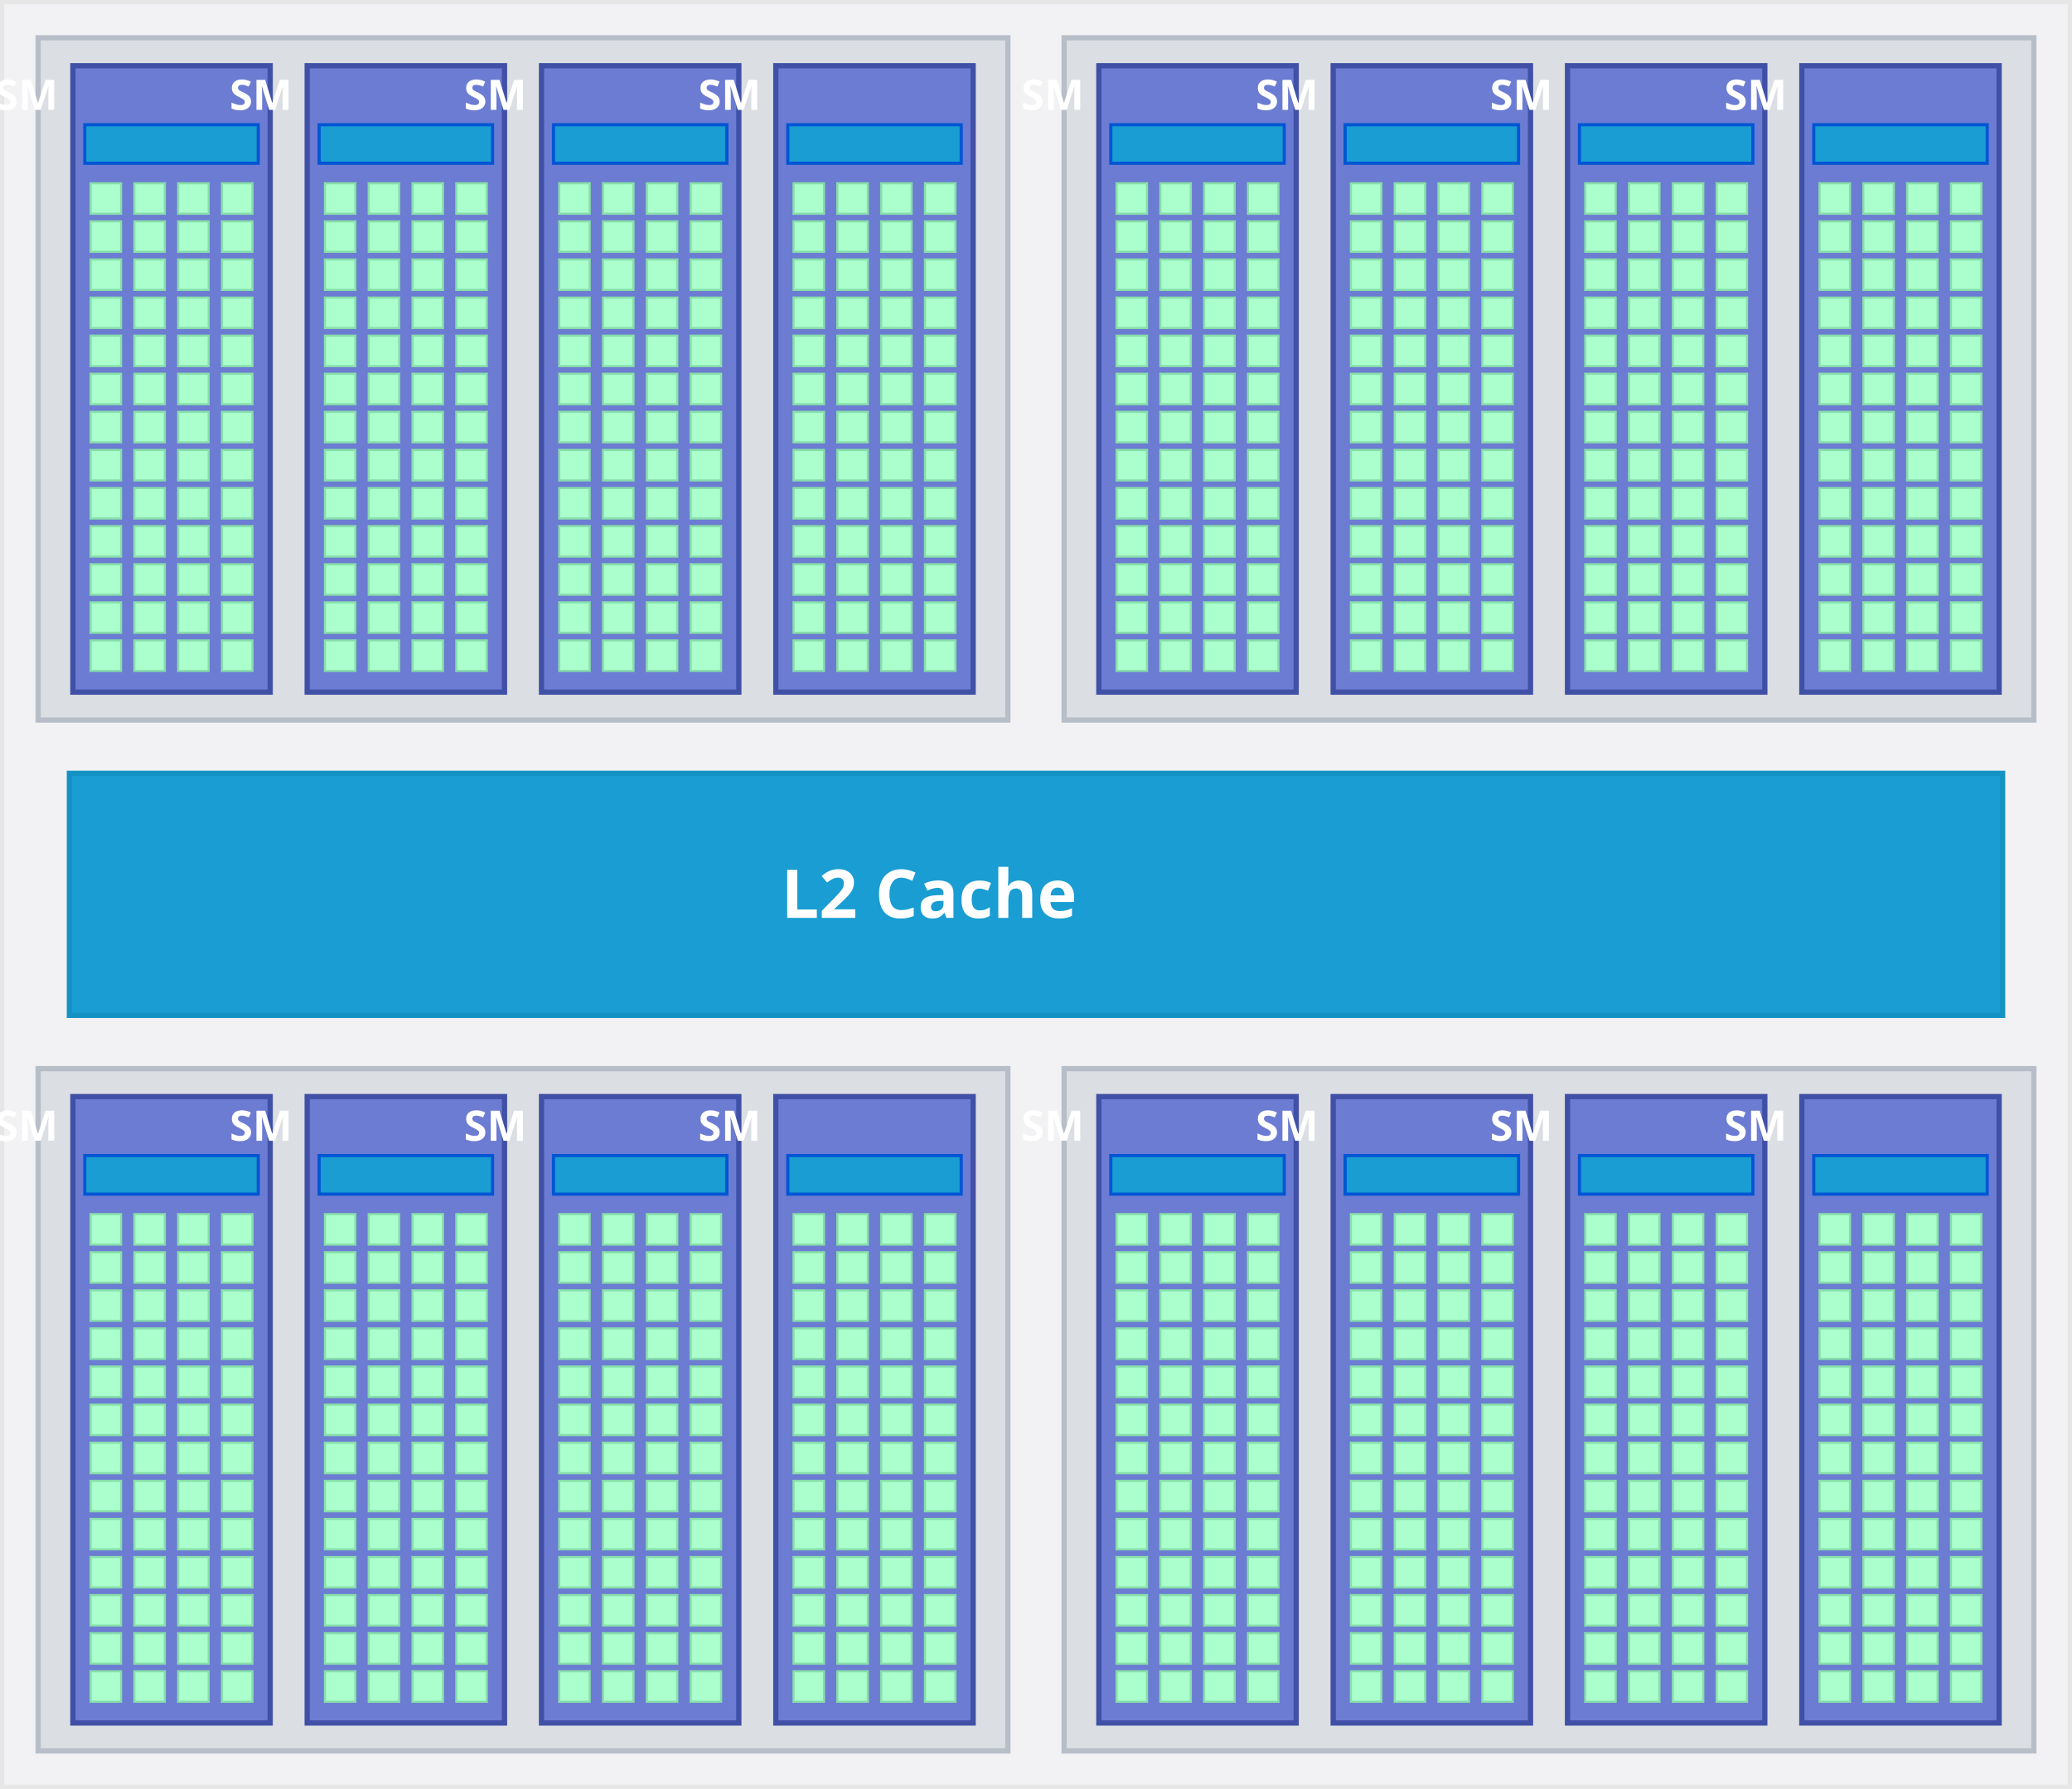
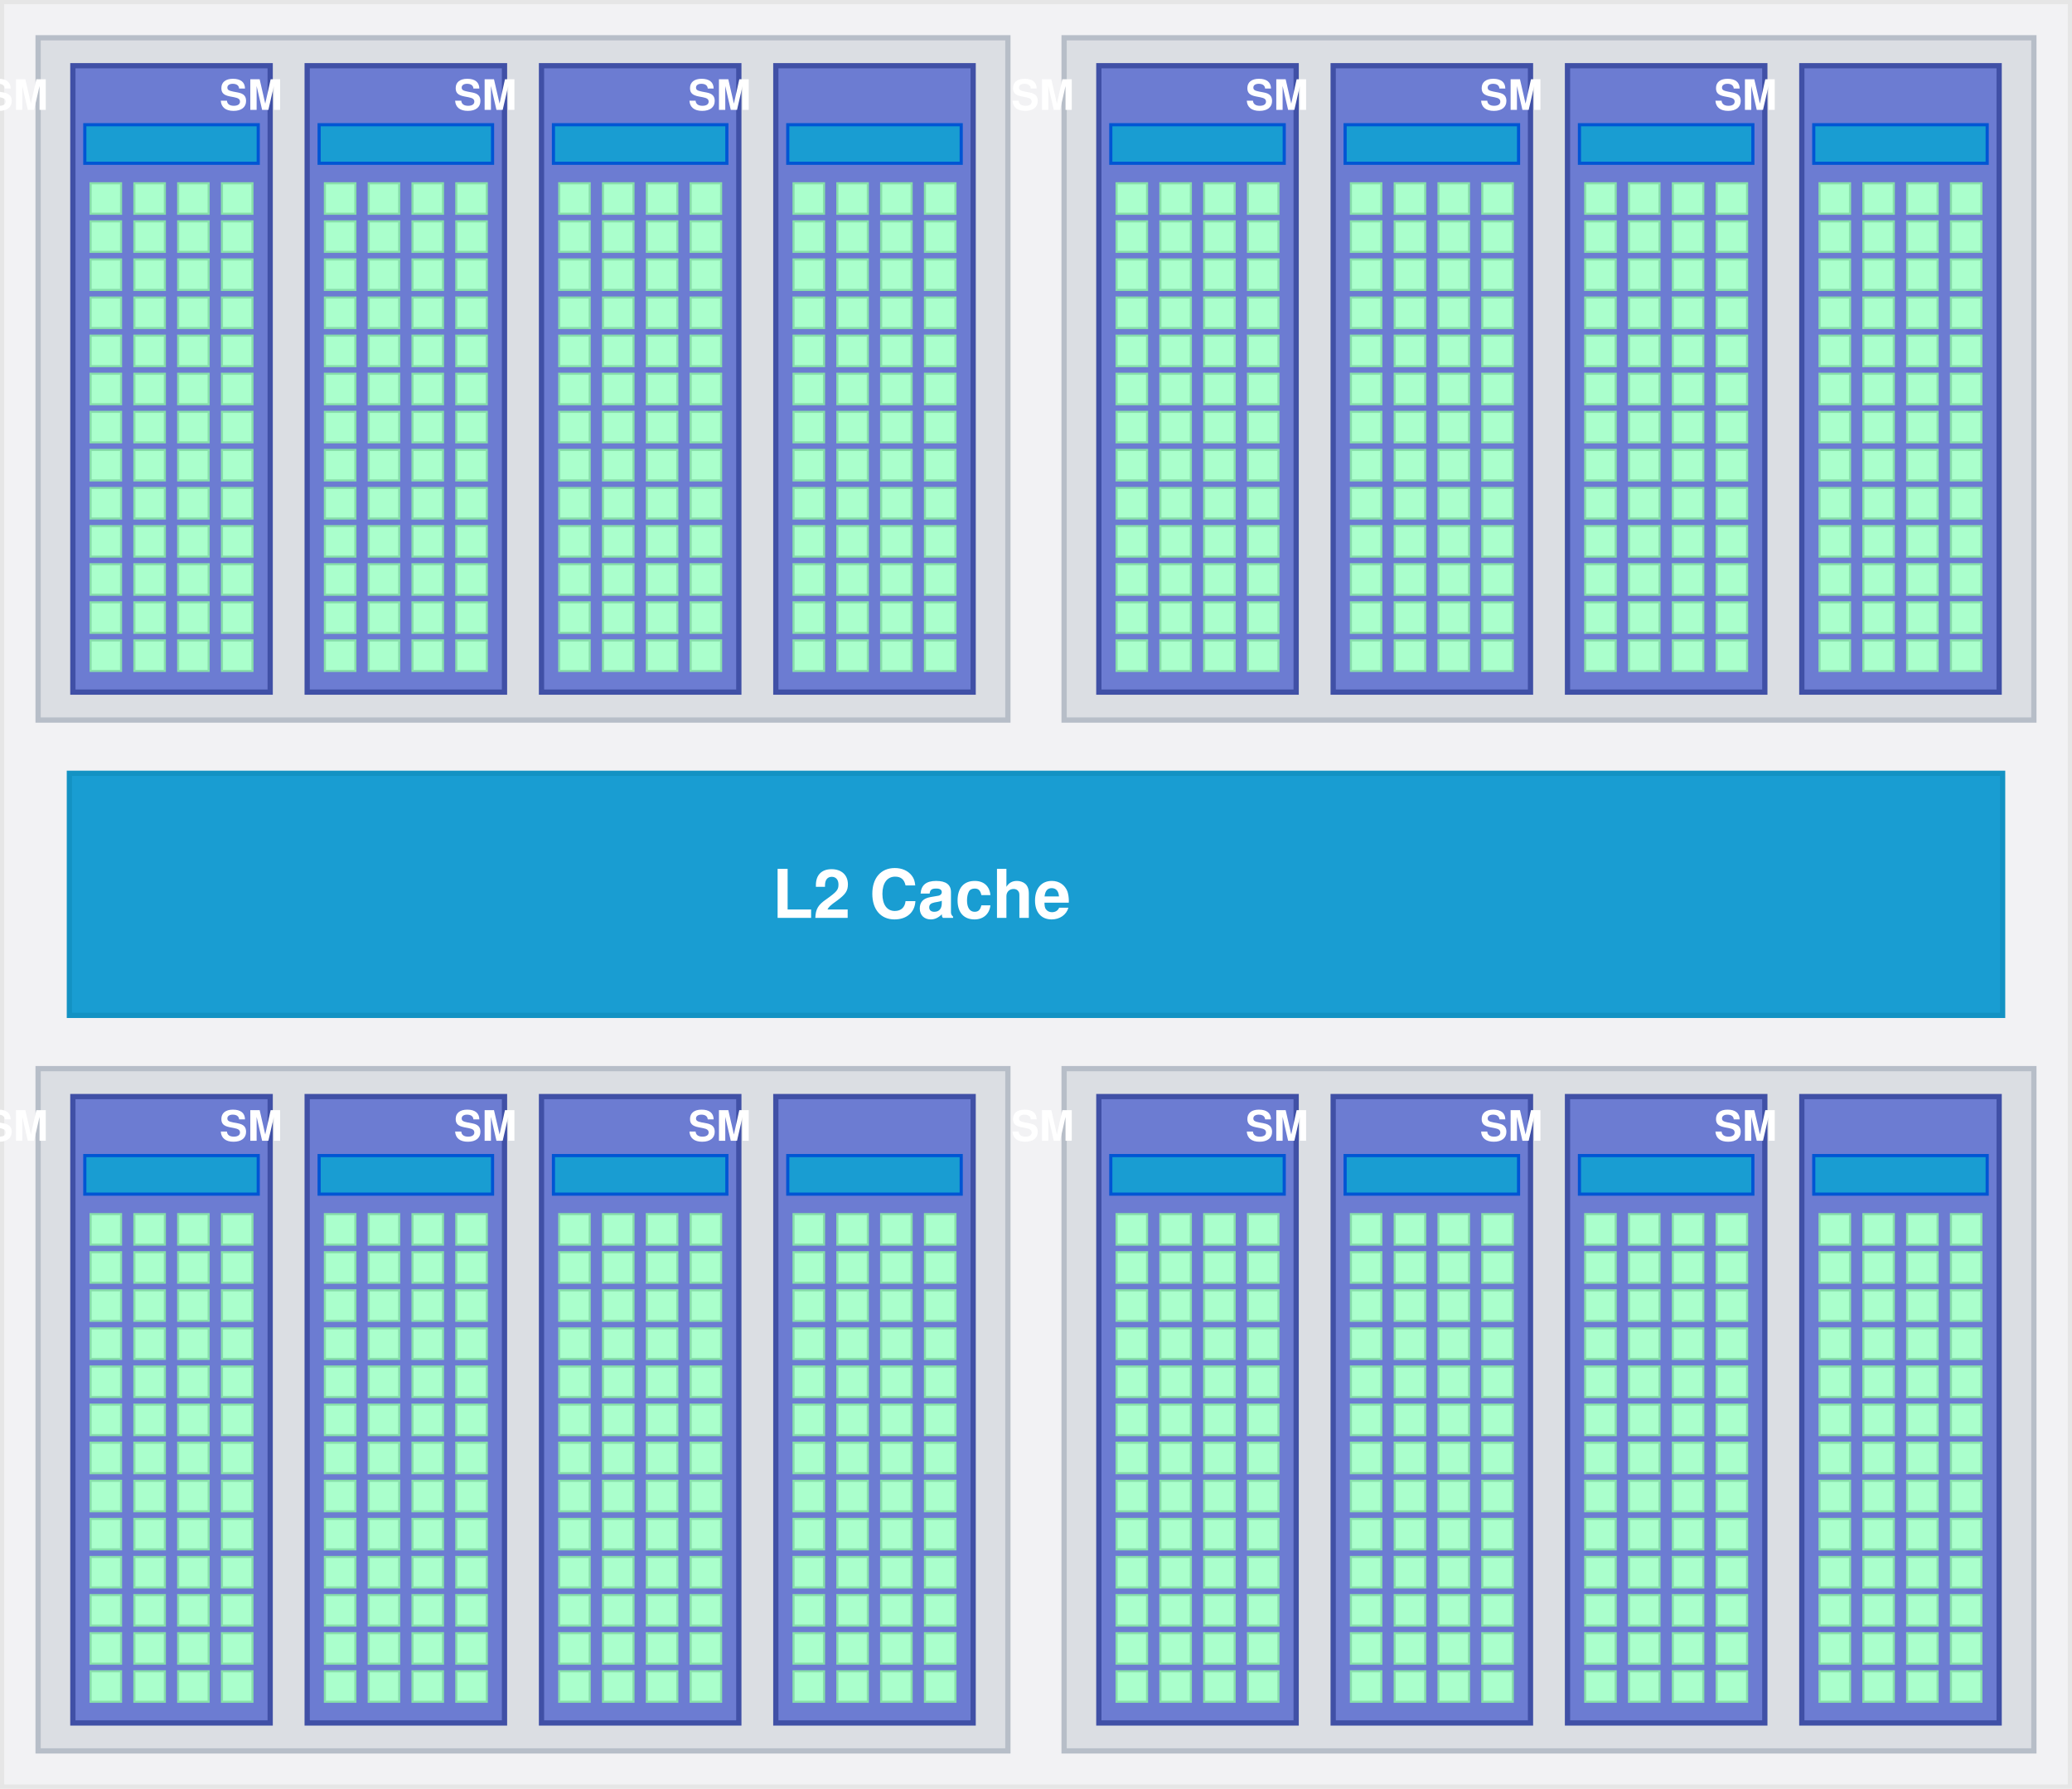
<svg xmlns="http://www.w3.org/2000/svg" xmlns:xlink="http://www.w3.org/1999/xlink" id="svg2" version="1.1" width="493.017" height="425.499" xml:space="preserve">
  <defs id="defs6" />
  <g id="g10" transform="matrix(1.25,0,0,-1.25,-83.44087,697.5781)">
    <g id="g12" />
    <path d="m 67.153,557.663 393.613,0 0,-339.599 -393.613,0 0,339.599 z" style="fill:#f2f2f4;fill-opacity:1;fill-rule:nonzero;stroke:#e6e6e6;stroke-width:0.8" id="path222" />
    <g id="g224" transform="matrix(1,0,0,-1,0,768)" />
    <g id="g234" transform="matrix(1,0,0,-1,83.35679,296.4848)" />
    <g id="g242" transform="matrix(1,0,0,-1,0,768)" />
    <g id="g314" transform="matrix(1,0,0,-1,0,768)" />
    <g id="g320" transform="matrix(1,0,0,-1,0,768)" />
    <path id="path7035" style="fill:#199dd2;fill-opacity:1;fill-rule:nonzero;stroke:#1392c3;stroke-width:1;stroke-miterlimit:4;stroke-dasharray:none" d="m 79.962,410.896 367.995,0 0,-46.066 -367.995,0 0,46.066 z" />
    <g id="g7234">
      <path id="path4034" style="fill:#dbdee3;fill-opacity:1;fill-rule:nonzero;stroke:#b7bec8;stroke-width:1;stroke-miterlimit:4;stroke-dasharray:none" d="m 74.008,550.873 184.6,0 0,-129.842 -184.6,0 0,129.842 z" />
      <g transform="translate(0.12254,0)" id="g7171">
        <g id="g7080">
          <g transform="translate(0,-0.18773)" id="g4971">
            <path id="path3094" style="fill:#6c7cd2;fill-opacity:1;fill-rule:nonzero;stroke:#4050a6;stroke-width:1;stroke-miterlimit:4;stroke-opacity:1;stroke-dasharray:none" d="m 80.498,545.743 37.562,0 0,-119.207 -37.562,0 0,119.207 z" />
-             <text xml:space="preserve" style="font-size:8px;font-style:normal;font-variant:normal;font-weight:600;font-stretch:normal;text-align:end;line-height:94%;writing-mode:lr-tb;text-anchor:end;fill:#ffffff;fill-opacity:1;stroke:none;font-family:Myriad Pro;-inkscape-font-specification:Myriad Pro Semi-Bold" x="104.711" y="-537.336" id="text7821" transform="scale(1,-1)">
+             <text xml:space="preserve" style="font-size:8px;font-style:normal;font-variant:normal;font-weight:600;font-stretch:normal;text-align:end;line-height:94%;writing-mode:lr-tb;text-anchor:end;fill:#ffffff;fill-opacity:1;stroke:none;font-family:'Myriad Pro', MyriadPro-Regular, 'Myriad Pro Regular', MyriadPro, 'PT Sans', Helvetica, Arial, sans-serif  Pro;-inkscape-font-specification:'Myriad Pro', MyriadPro-Regular, 'Myriad Pro Regular', MyriadPro, 'PT Sans', Helvetica, Arial, sans-serif  Pro Semi-Bold" x="104.711" y="-537.336" id="text7821" transform="scale(1,-1)">
              <tspan id="tspan7823" x="104.711" y="-537.336">SM</tspan>
            </text>
          </g>
          <path id="path4987" style="fill:#199dd2;fill-opacity:1;fill-rule:nonzero;stroke:#0055d4;stroke-width:0.6" d="m 82.773,534.327 33.012,0 0,-7.336 -33.012,0 0,7.336 z" />
          <g id="g7025">
            <rect style="fill:#aaffcc;fill-opacity:1;stroke:#87deaa;stroke-width:0.4;stroke-linejoin:miter;stroke-miterlimit:4;stroke-opacity:1;stroke-dasharray:none;stroke-dashoffset:0" id="rect4989" width="5.8" height="5.8" x="83.873" y="-436.186" transform="scale(1,-1)" />
            <use height="425.499" width="493.017" x="0" y="0" xlink:href="#rect4989" transform="translate(0,7.25)" id="use6923" />
            <use height="425.499" width="493.017" x="0" y="0" xlink:href="#rect4989" transform="translate(0,14.5)" id="use6925" />
            <use height="425.499" width="493.017" x="0" y="0" xlink:href="#rect4989" transform="translate(0,21.75)" id="use6927" />
            <use height="425.499" width="493.017" x="0" y="0" xlink:href="#rect4989" transform="translate(0,29)" id="use6929" />
            <use height="425.499" width="493.017" x="0" y="0" xlink:href="#rect4989" transform="translate(0,36.25)" id="use6931" />
            <use height="425.499" width="493.017" x="0" y="0" xlink:href="#rect4989" transform="translate(0,43.5)" id="use6933" />
            <use height="425.499" width="493.017" x="0" y="0" xlink:href="#rect4989" transform="translate(0,50.75)" id="use6935" />
            <use height="425.499" width="493.017" x="0" y="0" xlink:href="#rect4989" transform="translate(0,58)" id="use6937" />
            <use height="425.499" width="493.017" x="0" y="0" xlink:href="#rect4989" transform="translate(0,65.25)" id="use6939" />
            <use height="425.499" width="493.017" x="0" y="0" xlink:href="#rect4989" transform="translate(0,72.5)" id="use6941" />
            <use height="425.499" width="493.017" x="0" y="0" xlink:href="#rect4989" transform="translate(0,79.75)" id="use6943" />
            <use height="425.499" width="493.017" x="0" y="0" xlink:href="#rect4989" transform="translate(0,87)" id="use6945" />
            <use height="425.499" width="493.017" x="0" y="0" xlink:href="#rect4989" transform="translate(8.3375,0)" id="use6947" />
            <use height="425.499" width="493.017" x="0" y="0" xlink:href="#rect4989" transform="translate(8.3375,7.25)" id="use6949" />
            <use height="425.499" width="493.017" x="0" y="0" xlink:href="#rect4989" transform="translate(8.3375,14.5)" id="use6951" />
            <use height="425.499" width="493.017" x="0" y="0" xlink:href="#rect4989" transform="translate(8.3375,21.75)" id="use6953" />
            <use height="425.499" width="493.017" x="0" y="0" xlink:href="#rect4989" transform="translate(8.3375,29)" id="use6955" />
            <use height="425.499" width="493.017" x="0" y="0" xlink:href="#rect4989" transform="translate(8.3375,36.25)" id="use6957" />
            <use height="425.499" width="493.017" x="0" y="0" xlink:href="#rect4989" transform="translate(8.3375,43.5)" id="use6959" />
            <use height="425.499" width="493.017" x="0" y="0" xlink:href="#rect4989" transform="translate(8.3375,50.75)" id="use6961" />
            <use height="425.499" width="493.017" x="0" y="0" xlink:href="#rect4989" transform="translate(8.3375,58)" id="use6963" />
            <use height="425.499" width="493.017" x="0" y="0" xlink:href="#rect4989" transform="translate(8.3375,65.25)" id="use6965" />
            <use height="425.499" width="493.017" x="0" y="0" xlink:href="#rect4989" transform="translate(8.3375,72.5)" id="use6967" />
            <use height="425.499" width="493.017" x="0" y="0" xlink:href="#rect4989" transform="translate(8.3375,79.75)" id="use6969" />
            <use height="425.499" width="493.017" x="0" y="0" xlink:href="#rect4989" transform="translate(8.3375,87)" id="use6971" />
            <use height="425.499" width="493.017" x="0" y="0" xlink:href="#rect4989" transform="translate(16.675,0)" id="use6973" />
            <use height="425.499" width="493.017" x="0" y="0" xlink:href="#rect4989" transform="translate(16.675,7.25)" id="use6975" />
            <use height="425.499" width="493.017" x="0" y="0" xlink:href="#rect4989" transform="translate(16.675,14.5)" id="use6977" />
            <use height="425.499" width="493.017" x="0" y="0" xlink:href="#rect4989" transform="translate(16.675,21.75)" id="use6979" />
            <use height="425.499" width="493.017" x="0" y="0" xlink:href="#rect4989" transform="translate(16.675,29)" id="use6981" />
            <use height="425.499" width="493.017" x="0" y="0" xlink:href="#rect4989" transform="translate(16.675,36.25)" id="use6983" />
            <use height="425.499" width="493.017" x="0" y="0" xlink:href="#rect4989" transform="translate(16.675,43.5)" id="use6985" />
            <use height="425.499" width="493.017" x="0" y="0" xlink:href="#rect4989" transform="translate(16.675,50.75)" id="use6987" />
            <use height="425.499" width="493.017" x="0" y="0" xlink:href="#rect4989" transform="translate(16.675,58)" id="use6989" />
            <use height="425.499" width="493.017" x="0" y="0" xlink:href="#rect4989" transform="translate(16.675,65.25)" id="use6991" />
            <use height="425.499" width="493.017" x="0" y="0" xlink:href="#rect4989" transform="translate(16.675,72.5)" id="use6993" />
            <use height="425.499" width="493.017" x="0" y="0" xlink:href="#rect4989" transform="translate(16.675,79.75)" id="use6995" />
            <use height="425.499" width="493.017" x="0" y="0" xlink:href="#rect4989" transform="translate(16.675,87)" id="use6997" />
            <use height="425.499" width="493.017" x="0" y="0" xlink:href="#rect4989" transform="translate(25.0125,0)" id="use6999" />
            <use height="425.499" width="493.017" x="0" y="0" xlink:href="#rect4989" transform="translate(25.0125,7.25)" id="use7001" />
            <use height="425.499" width="493.017" x="0" y="0" xlink:href="#rect4989" transform="translate(25.0125,14.5)" id="use7003" />
            <use height="425.499" width="493.017" x="0" y="0" xlink:href="#rect4989" transform="translate(25.0125,21.75)" id="use7005" />
            <use height="425.499" width="493.017" x="0" y="0" xlink:href="#rect4989" transform="translate(25.0125,29)" id="use7007" />
            <use height="425.499" width="493.017" x="0" y="0" xlink:href="#rect4989" transform="translate(25.0125,36.25)" id="use7009" />
            <use height="425.499" width="493.017" x="0" y="0" xlink:href="#rect4989" transform="translate(25.0125,43.5)" id="use7011" />
            <use height="425.499" width="493.017" x="0" y="0" xlink:href="#rect4989" transform="translate(25.0125,50.75)" id="use7013" />
            <use height="425.499" width="493.017" x="0" y="0" xlink:href="#rect4989" transform="translate(25.0125,58)" id="use7015" />
            <use height="425.499" width="493.017" x="0" y="0" xlink:href="#rect4989" transform="translate(25.0125,65.25)" id="use7017" />
            <use height="425.499" width="493.017" x="0" y="0" xlink:href="#rect4989" transform="translate(25.0125,72.5)" id="use7019" />
            <use height="425.499" width="493.017" x="0" y="0" xlink:href="#rect4989" transform="translate(25.0125,79.75)" id="use7021" />
            <use height="425.499" width="493.017" x="0" y="0" xlink:href="#rect4989" transform="translate(25.0125,87)" id="use7023" />
          </g>
        </g>
        <use height="425.499" width="493.017" x="0" y="0" xlink:href="#g7080" transform="translate(44.60446,0)" id="use7165" />
        <use height="425.499" width="493.017" x="0" y="0" xlink:href="#g7080" transform="translate(89.20891,0)" id="use7167" />
        <use height="425.499" width="493.017" x="0" y="0" xlink:href="#g7080" transform="translate(133.8134,0)" id="use7169" />
      </g>
    </g>
    <use x="0" y="0" xlink:href="#g7234" id="use7299" transform="translate(195.3018,0)" width="493.017" height="425.499" />
    <use x="0" y="0" xlink:href="#g7234" id="use7301" transform="translate(0,-196.1779)" width="493.017" height="425.499" />
    <use x="0" y="0" xlink:href="#g7234" id="use7303" transform="translate(195.3018,-196.1779)" width="493.017" height="425.499" />
-     <text xml:space="preserve" style="font-size:12.8px;font-style:normal;font-variant:normal;font-weight:600;font-stretch:normal;text-align:end;line-height:94%;writing-mode:lr-tb;text-anchor:end;fill:#ffffff;fill-opacity:1;stroke:none;font-family:Myriad Pro;-inkscape-font-specification:Myriad Pro Semi-Bold" x="288.401" y="-383.389" id="text7305" transform="scale(1,-1)">
+     <text xml:space="preserve" style="font-size:12.8px;font-style:normal;font-variant:normal;font-weight:600;font-stretch:normal;text-align:end;line-height:94%;writing-mode:lr-tb;text-anchor:end;fill:#ffffff;fill-opacity:1;stroke:none;font-family:'Myriad Pro', MyriadPro-Regular, 'Myriad Pro Regular', MyriadPro, 'PT Sans', Helvetica, Arial, sans-serif  Pro;-inkscape-font-specification:'Myriad Pro', MyriadPro-Regular, 'Myriad Pro Regular', MyriadPro, 'PT Sans', Helvetica, Arial, sans-serif  Pro Semi-Bold" x="288.401" y="-383.389" id="text7305" transform="scale(1,-1)">
      <tspan id="tspan7307" x="288.401" y="-383.389">L2 Cache</tspan>
    </text>
  </g>
</svg>
